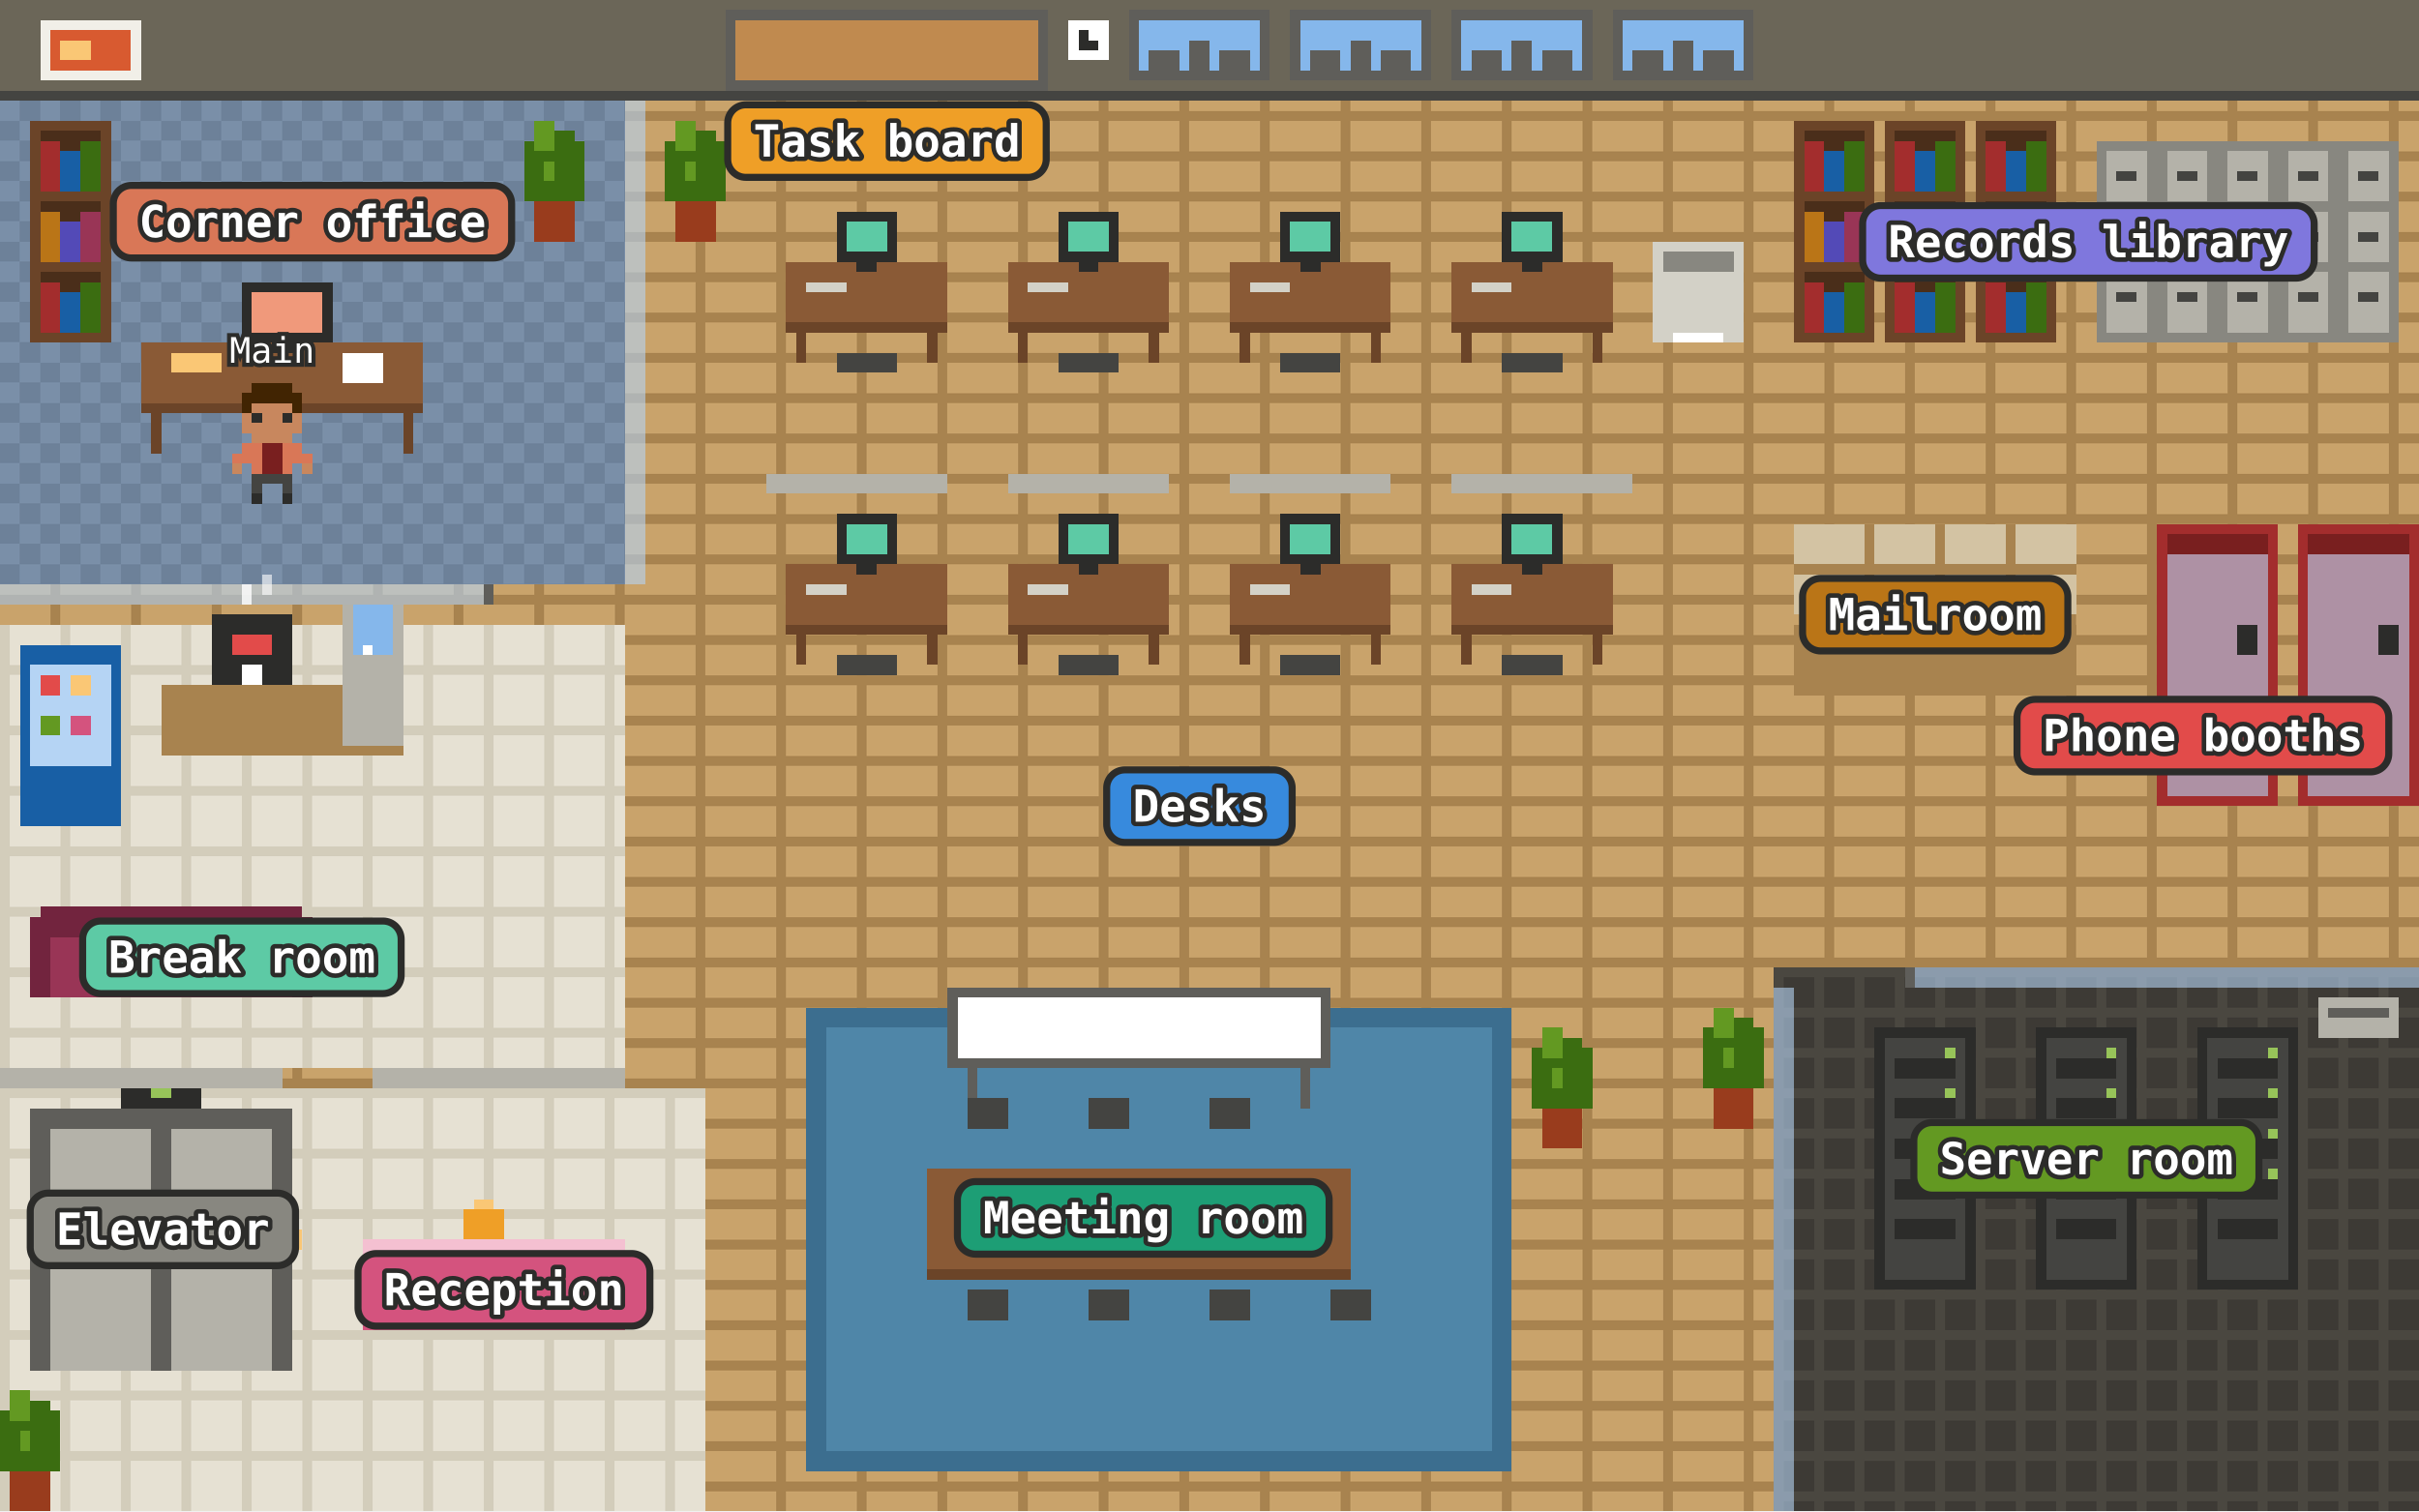
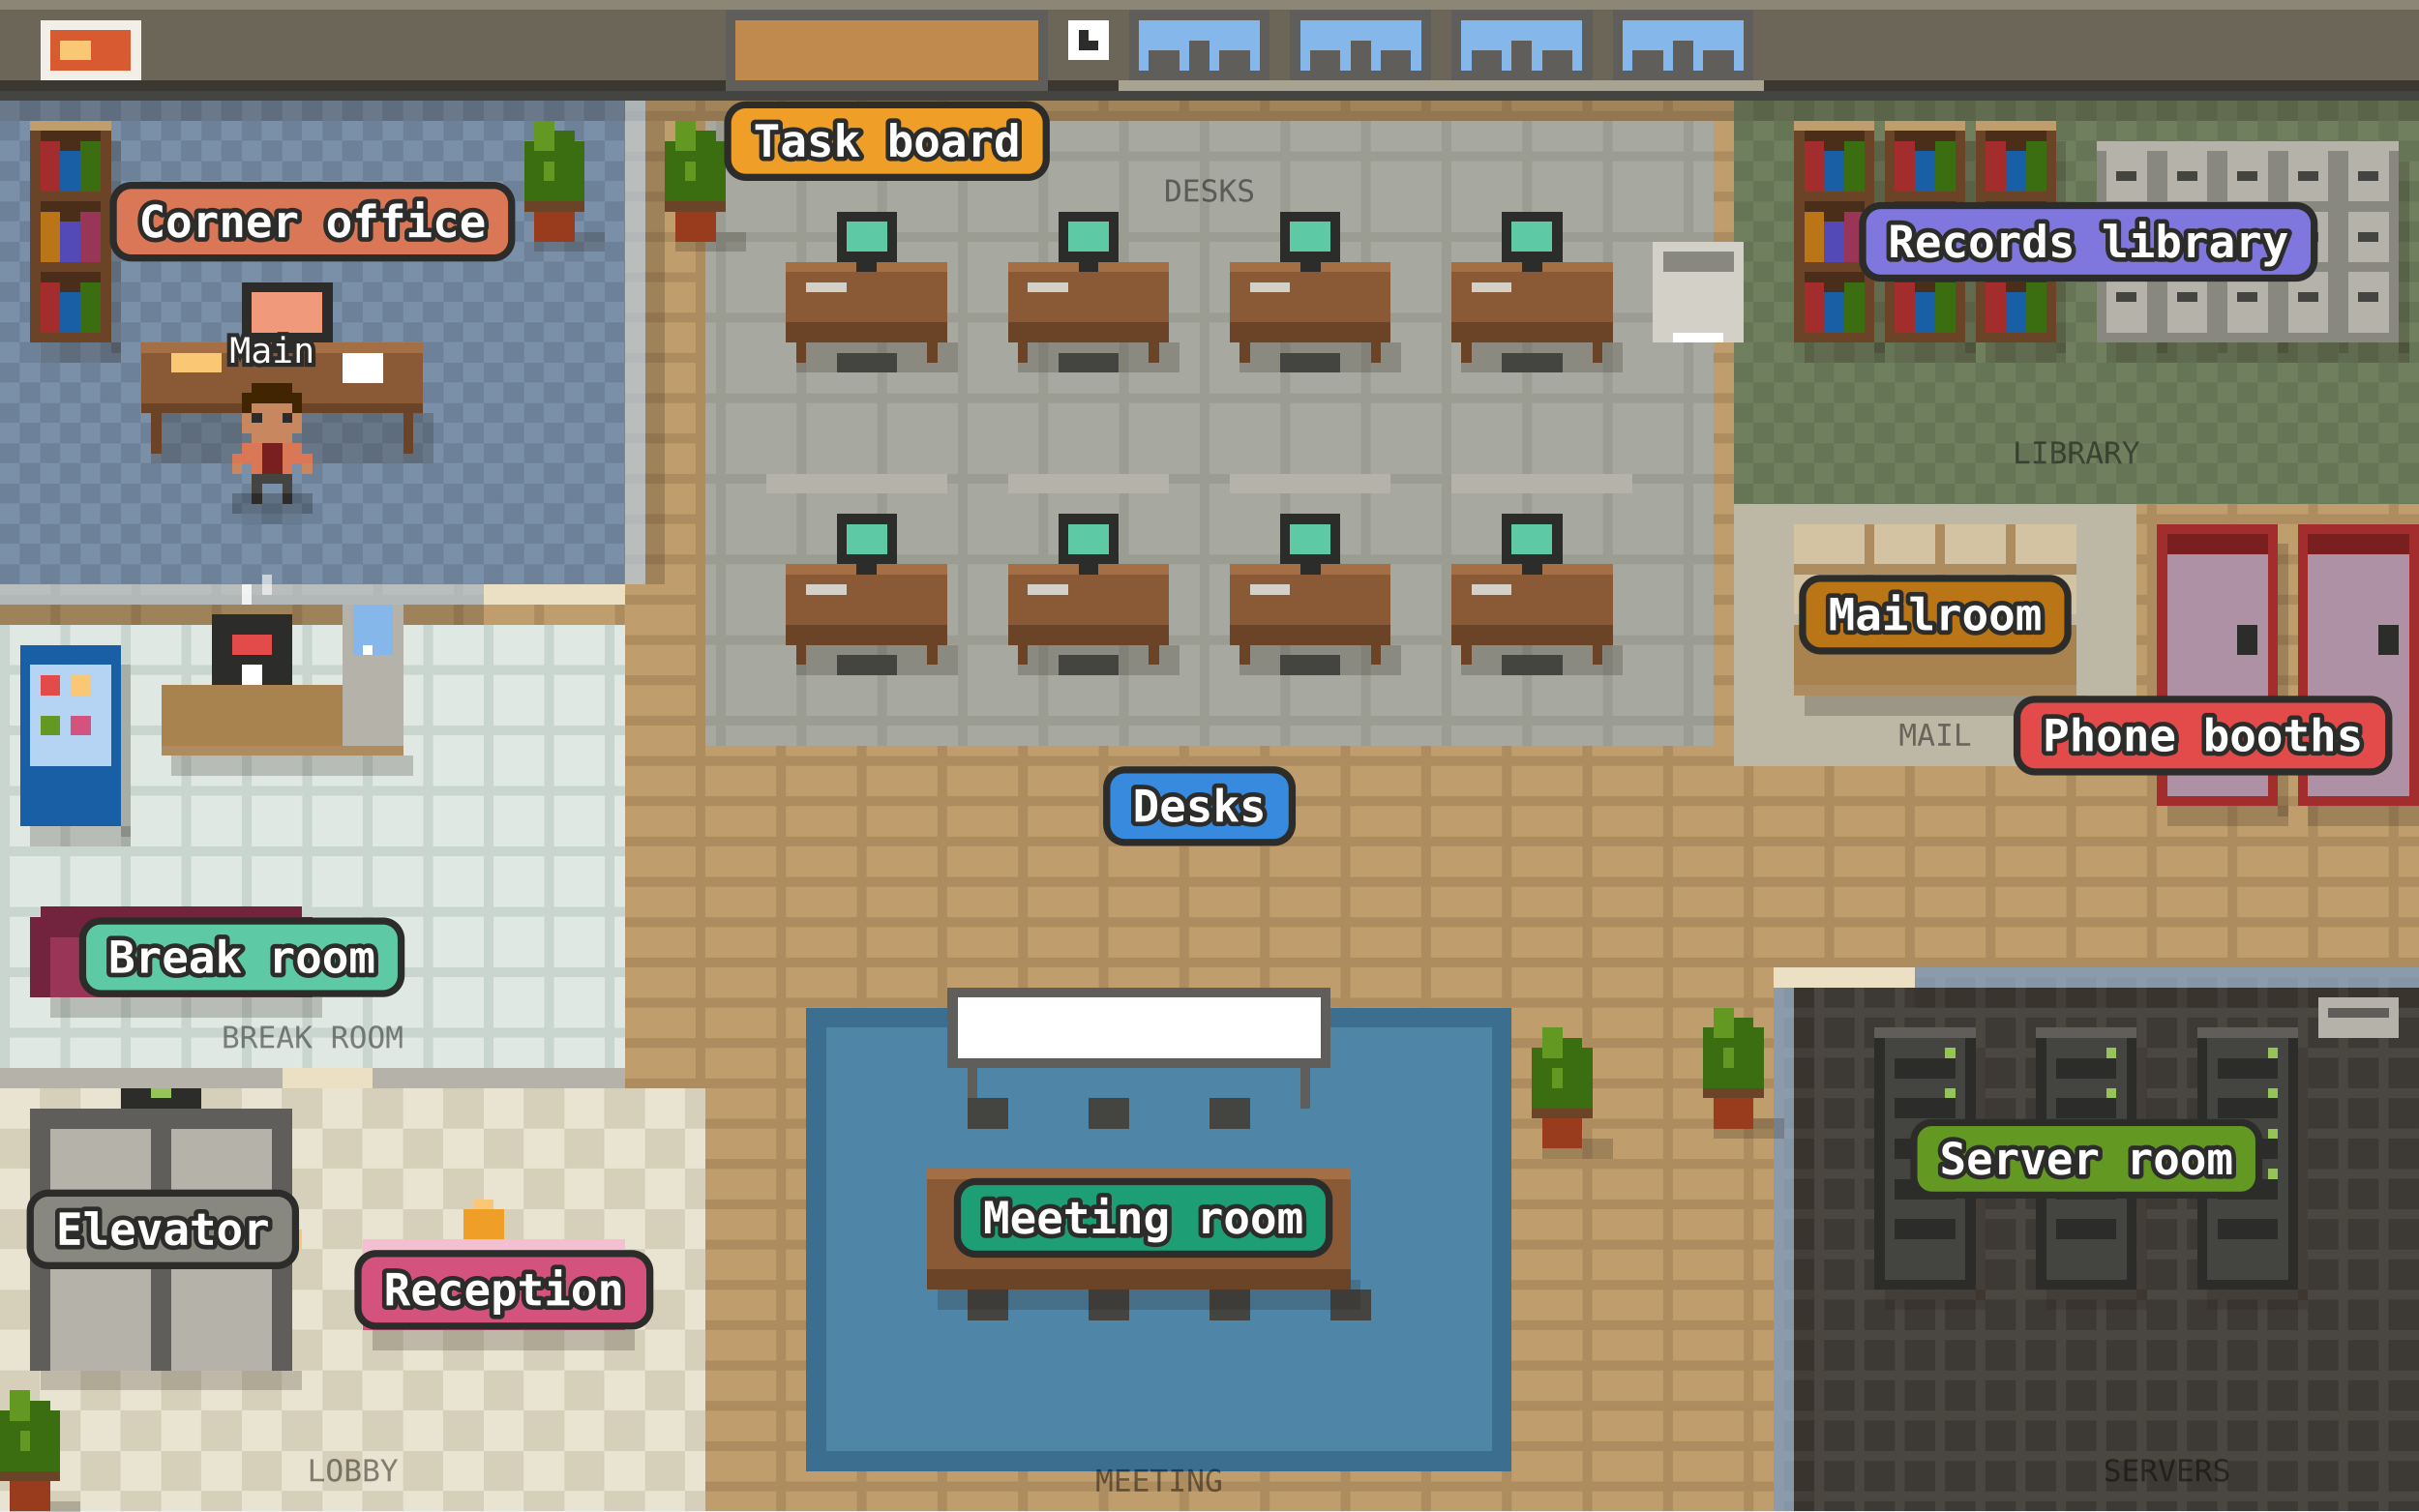
<svg xmlns="http://www.w3.org/2000/svg" viewBox="0 0 240 150" width="960" height="600" shape-rendering="crispEdges" font-family="monospace">
  <defs>
    <pattern id="po-wood" width="8" height="4" patternUnits="userSpaceOnUse">
-       <rect x="0" y="0" width="8" height="4" fill="#c9a36b" />
-       <rect x="0" y="3" width="8" height="1" fill="#a8834f" />
-       <rect x="5" y="0" width="1" height="3" fill="#a8834f" />
+       <rect x="0" y="0" width="8" height="4" fill="#bf9d6c" />
+       <rect x="0" y="3" width="8" height="1" fill="#ad8d60" />
+       <rect x="5" y="0" width="1" height="3" fill="#ad8d60" />
    </pattern>
    <pattern id="po-carpet" width="4" height="4" patternUnits="userSpaceOnUse">
      <rect x="0" y="0" width="4" height="4" fill="#7a8fa8" />
      <rect x="0" y="0" width="2" height="2" fill="#6d8199" />
      <rect x="2" y="2" width="2" height="2" fill="#6d8199" />
    </pattern>
    <pattern id="po-tile" width="6" height="6" patternUnits="userSpaceOnUse">
-       <rect x="0" y="0" width="6" height="6" fill="#e6e1d3" />
-       <rect x="0" y="0" width="6" height="1" fill="#d3cdbb" />
-       <rect x="0" y="0" width="1" height="6" fill="#d3cdbb" />
+       <rect x="0" y="0" width="6" height="6" fill="#dfe8e3" />
+       <rect x="0" y="0" width="6" height="1" fill="#c9d6cf" />
+       <rect x="0" y="0" width="1" height="6" fill="#c9d6cf" />
+     </pattern>
+     <pattern id="po-officefloor" width="8" height="8" patternUnits="userSpaceOnUse">
+       <rect x="0" y="0" width="8" height="8" fill="#a7a89f" />
+       <rect x="0" y="7" width="8" height="1" fill="#9b9c92" />
+       <rect x="7" y="0" width="1" height="8" fill="#9b9c92" />
+     </pattern>
+     <pattern id="po-libraryfloor" width="4" height="4" patternUnits="userSpaceOnUse">
+       <rect x="0" y="0" width="4" height="4" fill="#70805f" />
+       <rect x="0" y="0" width="2" height="2" fill="#667555" />
+       <rect x="2" y="2" width="2" height="2" fill="#667555" />
+     </pattern>
+     <pattern id="po-marble" width="8" height="8" patternUnits="userSpaceOnUse">
+       <rect x="0" y="0" width="8" height="8" fill="#e9e3d1" />
+       <rect x="0" y="0" width="4" height="4" fill="#d6cfb9" />
+       <rect x="4" y="4" width="4" height="4" fill="#d6cfb9" />
    </pattern>
    <pattern id="po-grate" width="4" height="4" patternUnits="userSpaceOnUse">
      <rect x="0" y="0" width="4" height="4" fill="#3d3a35" />
      <rect x="0" y="0" width="4" height="1" fill="#4a4740" />
      <rect x="0" y="0" width="1" height="4" fill="#4a4740" />
    </pattern>
    <g id="po-desk">
+       <rect x="1" y="8" width="16" height="3" fill="#2a2018" fill-opacity="0.22" />
      <rect x="0" y="0" width="16" height="6" fill="#8a5a36" />
-       <rect x="0" y="6" width="16" height="1" fill="#6b4428" />
+       <rect x="0" y="0" width="16" height="1" fill="#a46f45" />
+       <rect x="0" y="6" width="16" height="2" fill="#6b4428" />
      <rect x="1" y="7" width="1" height="3" fill="#6b4428" />
      <rect x="14" y="7" width="1" height="3" fill="#6b4428" />
      <rect x="5" y="-5" width="6" height="5" fill="#2c2c2a" />
      <rect x="6" y="-4" width="4" height="3" fill="#5dcaa5" />
      <rect x="7" y="0" width="2" height="1" fill="#2c2c2a" />
      <rect x="2" y="2" width="4" height="1" fill="#d3d1c7" />
    </g>
    <g id="po-cab">
+       <rect x="1" y="20" width="6" height="2" fill="#2a2018" fill-opacity="0.22" />
+       <rect x="6" y="2" width="1" height="19" fill="#2a2018" fill-opacity="0.22" />
      <rect x="0" y="0" width="6" height="20" fill="#888780" />
+       <rect x="0" y="0" width="6" height="1" fill="#b4b2a9" />
      <rect x="1" y="1" width="4" height="5" fill="#b4b2a9" />
      <rect x="1" y="7" width="4" height="5" fill="#b4b2a9" />
      <rect x="1" y="13" width="4" height="6" fill="#b4b2a9" />
      <rect x="2" y="3" width="2" height="1" fill="#444441" />
      <rect x="2" y="9" width="2" height="1" fill="#444441" />
      <rect x="2" y="15" width="2" height="1" fill="#444441" />
    </g>
    <g id="po-shelf">
+       <rect x="1" y="22" width="8" height="2" fill="#2a2018" fill-opacity="0.22" />
+       <rect x="8" y="2" width="1" height="21" fill="#2a2018" fill-opacity="0.22" />
      <rect x="0" y="0" width="8" height="22" fill="#6b4428" />
      <rect x="1" y="1" width="6" height="6" fill="#4a2e1a" />
      <rect x="1" y="2" width="2" height="5" fill="#a32d2d" />
      <rect x="3" y="3" width="2" height="4" fill="#185fa5" />
      <rect x="5" y="2" width="2" height="5" fill="#3b6d11" />
      <rect x="1" y="8" width="6" height="6" fill="#4a2e1a" />
      <rect x="1" y="9" width="2" height="5" fill="#ba7517" />
      <rect x="3" y="10" width="2" height="4" fill="#534ab7" />
      <rect x="5" y="9" width="2" height="5" fill="#993556" />
      <rect x="1" y="15" width="6" height="6" fill="#4a2e1a" />
      <rect x="1" y="16" width="2" height="5" fill="#a32d2d" />
      <rect x="3" y="17" width="2" height="4" fill="#185fa5" />
      <rect x="5" y="16" width="2" height="5" fill="#3b6d11" />
+       <rect x="0" y="0" width="8" height="1" fill="#bf9d6c" />
    </g>
    <g id="po-rack">
+       <rect x="1" y="26" width="10" height="2" fill="#2a2018" fill-opacity="0.22" />
+       <rect x="10" y="2" width="1" height="25" fill="#2a2018" fill-opacity="0.22" />
      <rect x="0" y="0" width="10" height="26" fill="#2c2c2a" />
+       <rect x="0" y="0" width="10" height="1" fill="#5f5e5a" />
      <rect x="1" y="1" width="8" height="24" fill="#444441" />
      <rect x="2" y="3" width="6" height="2" fill="#2c2c2a" />
      <rect x="2" y="7" width="6" height="2" fill="#2c2c2a" />
      <rect x="2" y="11" width="6" height="2" fill="#2c2c2a" />
      <rect x="2" y="15" width="6" height="2" fill="#2c2c2a" />
      <rect x="2" y="19" width="6" height="2" fill="#2c2c2a" />
    </g>
    <g id="po-plant">
+       <rect x="1" y="11" width="7" height="2" fill="#2a2018" fill-opacity="0.22" />
      <rect x="1" y="8" width="4" height="4" fill="#993c1d" />
+       <rect x="0" y="8" width="6" height="1" fill="#6b4428" />
      <rect x="0" y="2" width="6" height="6" fill="#3b6d11" />
      <rect x="1" y="0" width="2" height="3" fill="#639922" />
      <rect x="3" y="1" width="2" height="3" fill="#3b6d11" />
      <rect x="2" y="4" width="1" height="2" fill="#639922" />
    </g>
  </defs>
  <rect x="0" y="10" width="240" height="140" fill="url(#po-wood)" />
  <rect x="0" y="10" width="62" height="48" fill="url(#po-carpet)" />
  <rect x="0" y="62" width="62" height="44" fill="url(#po-tile)" />
-   <rect x="0" y="108" width="70" height="42" fill="url(#po-tile)" />
+   <rect x="0" y="108" width="70" height="42" fill="url(#po-marble)" />
+   <rect x="70" y="12" width="100" height="62" fill="url(#po-officefloor)" />
+   <rect x="172" y="10" width="68" height="40" fill="url(#po-libraryfloor)" />
+   <rect x="172" y="50" width="40" height="26" fill="#bdb7a6" />
  <rect x="176" y="96" width="64" height="54" fill="url(#po-grate)" />
  <rect x="0" y="0" width="240" height="9" fill="#6b6658" />
+   <rect x="0" y="0" width="240" height="1" fill="#8c8676" />
+   <rect x="0" y="8" width="240" height="1" fill="#3a3830" />
  <rect x="0" y="9" width="240" height="1" fill="#444441" />
+   <rect x="0" y="10" width="240" height="2" fill="#2a2018" fill-opacity="0.2" />
  <rect x="112" y="1" width="14" height="7" fill="#5f5e5a" />
  <rect x="113" y="2" width="12" height="5" fill="#85b7eb" />
+   <rect x="111" y="8" width="16" height="1" fill="#a8a291" />
  <rect x="114" y="5" width="3" height="2" fill="#5f5e5a" />
  <rect x="118" y="4" width="2" height="3" fill="#5f5e5a" />
  <rect x="121" y="5" width="3" height="2" fill="#5f5e5a" />
  <rect x="128" y="1" width="14" height="7" fill="#5f5e5a" />
  <rect x="129" y="2" width="12" height="5" fill="#85b7eb" />
+   <rect x="127" y="8" width="16" height="1" fill="#a8a291" />
  <rect x="130" y="5" width="3" height="2" fill="#5f5e5a" />
  <rect x="134" y="4" width="2" height="3" fill="#5f5e5a" />
  <rect x="137" y="5" width="3" height="2" fill="#5f5e5a" />
  <rect x="144" y="1" width="14" height="7" fill="#5f5e5a" />
  <rect x="145" y="2" width="12" height="5" fill="#85b7eb" />
+   <rect x="143" y="8" width="16" height="1" fill="#a8a291" />
  <rect x="146" y="5" width="3" height="2" fill="#5f5e5a" />
  <rect x="150" y="4" width="2" height="3" fill="#5f5e5a" />
  <rect x="153" y="5" width="3" height="2" fill="#5f5e5a" />
  <rect x="160" y="1" width="14" height="7" fill="#5f5e5a" />
  <rect x="161" y="2" width="12" height="5" fill="#85b7eb" />
+   <rect x="159" y="8" width="16" height="1" fill="#a8a291" />
  <rect x="162" y="5" width="3" height="2" fill="#5f5e5a" />
  <rect x="166" y="4" width="2" height="3" fill="#5f5e5a" />
  <rect x="169" y="5" width="3" height="2" fill="#5f5e5a" />
  <g id="po-zone-taskboard">
    <rect x="72" y="1" width="32" height="8" fill="#5f5e5a" />
    <rect x="73" y="2" width="30" height="6" fill="#c08a4f" />
  </g>
+   <rect x="64" y="12" width="2" height="46" fill="#2a2018" fill-opacity="0.22" />
+   <rect x="0" y="60" width="48" height="2" fill="#2a2018" fill-opacity="0.22" />
+   <rect x="178" y="98" width="2" height="52" fill="#2a2018" fill-opacity="0.22" />
+   <rect x="190" y="98" width="50" height="2" fill="#2a2018" fill-opacity="0.22" />
  <rect x="62" y="10" width="2" height="48" fill="#b5d4f4" fill-opacity="0.6" />
  <rect x="0" y="58" width="48" height="2" fill="#b5d4f4" fill-opacity="0.6" />
  <rect x="48" y="58" width="1" height="2" fill="#5f5e5a" />
  <rect x="176" y="98" width="2" height="52" fill="#b5d4f4" fill-opacity="0.6" />
  <rect x="190" y="96" width="50" height="2" fill="#b5d4f4" fill-opacity="0.6" />
  <rect x="189" y="96" width="1" height="2" fill="#5f5e5a" />
+   <rect x="48" y="58" width="14" height="2" fill="#ece0c4" />
+   <rect x="176" y="96" width="14" height="2" fill="#ece0c4" />
+   <rect x="28" y="106" width="9" height="2" fill="#ece0c4" />
  <rect x="0" y="106" width="28" height="2" fill="#b4b2a9" />
  <rect x="37" y="106" width="25" height="2" fill="#b4b2a9" />
  <rect x="76" y="47" width="18" height="2" fill="#b4b2a9" />
  <rect x="100" y="47" width="16" height="2" fill="#b4b2a9" />
  <rect x="122" y="47" width="16" height="2" fill="#b4b2a9" />
  <rect x="144" y="47" width="18" height="2" fill="#b4b2a9" />
  <g id="po-zone-office">
    <use href="#po-shelf" x="3" y="12" />
+     <rect x="15" y="41" width="28" height="5" fill="#2a2018" fill-opacity="0.22" />
    <rect x="14" y="34" width="28" height="6" fill="#8a5a36" />
+     <rect x="14" y="34" width="28" height="1" fill="#a46f45" />
    <rect x="14" y="40" width="28" height="1" fill="#6b4428" />
    <rect x="15" y="41" width="1" height="4" fill="#6b4428" />
    <rect x="40" y="41" width="1" height="4" fill="#6b4428" />
    <rect x="24" y="28" width="9" height="6" fill="#2c2c2a" />
    <rect x="25" y="29" width="7" height="4" fill="#f0997b" />
    <rect x="27" y="34" width="3" height="1" fill="#2c2c2a" />
    <rect x="17" y="35" width="5" height="2" fill="#fac775" />
    <rect x="34" y="35" width="4" height="3" fill="#ffffff" />
    <use href="#po-plant" x="52" y="12" />
  </g>
  <g id="po-zone-desk">
    <use href="#po-desk" x="78" y="26" />
    <rect x="83" y="35" width="6" height="2" fill="#444441" />
    <use href="#po-desk" x="100" y="26" />
    <rect x="105" y="35" width="6" height="2" fill="#444441" />
    <use href="#po-desk" x="122" y="26" />
    <rect x="127" y="35" width="6" height="2" fill="#444441" />
    <use href="#po-desk" x="144" y="26" />
    <rect x="149" y="35" width="6" height="2" fill="#444441" />
    <use href="#po-desk" x="78" y="56" />
    <rect x="83" y="65" width="6" height="2" fill="#444441" />
    <use href="#po-desk" x="100" y="56" />
    <rect x="105" y="65" width="6" height="2" fill="#444441" />
    <use href="#po-desk" x="122" y="56" />
    <rect x="127" y="65" width="6" height="2" fill="#444441" />
    <use href="#po-desk" x="144" y="56" />
    <rect x="149" y="65" width="6" height="2" fill="#444441" />
    <rect x="164" y="24" width="9" height="10" fill="#d3d1c7" />
    <rect x="165" y="25" width="7" height="2" fill="#888780" />
    <rect x="166" y="33" width="5" height="1" fill="#ffffff" />
  </g>
  <g id="po-zone-library">
    <use href="#po-shelf" x="178" y="12" />
    <use href="#po-shelf" x="187" y="12" />
    <use href="#po-shelf" x="196" y="12" />
    <use href="#po-cab" x="208" y="14" />
    <use href="#po-cab" x="214" y="14" />
    <use href="#po-cab" x="220" y="14" />
    <use href="#po-cab" x="226" y="14" />
    <use href="#po-cab" x="232" y="14" />
  </g>
  <g id="po-zone-mailroom">
+     <rect x="179" y="69" width="28" height="2" fill="#2a2018" fill-opacity="0.22" />
    <rect x="178" y="52" width="28" height="9" fill="#d3c3a3" />
-     <rect x="185" y="52" width="1" height="9" fill="#a8834f" />
-     <rect x="192" y="52" width="1" height="9" fill="#a8834f" />
-     <rect x="199" y="52" width="1" height="9" fill="#a8834f" />
-     <rect x="178" y="56" width="28" height="1" fill="#a8834f" />
+     <rect x="185" y="52" width="1" height="9" fill="#ad8d60" />
+     <rect x="192" y="52" width="1" height="9" fill="#ad8d60" />
+     <rect x="199" y="52" width="1" height="9" fill="#ad8d60" />
+     <rect x="178" y="56" width="28" height="1" fill="#ad8d60" />
    <rect x="178" y="62" width="28" height="6" fill="#a8834f" />
-     <rect x="178" y="68" width="28" height="1" fill="#a8834f" />
+     <rect x="178" y="68" width="28" height="1" fill="#ad8d60" />
    <rect x="181" y="59" width="4" height="3" fill="#d3a36b" />
    <rect x="194" y="60" width="3" height="2" fill="#ffffff" />
  </g>
  <g id="po-zone-phone">
+     <rect x="215" y="80" width="12" height="2" fill="#2a2018" fill-opacity="0.22" />
+     <rect x="226" y="54" width="1" height="27" fill="#2a2018" fill-opacity="0.22" />
    <rect x="214" y="52" width="12" height="28" fill="#a32d2d" />
    <rect x="215" y="55" width="10" height="24" fill="#b5d4f4" fill-opacity="0.6" />
    <rect x="215" y="53" width="10" height="2" fill="#791f1f" />
    <rect x="222" y="62" width="2" height="3" fill="#2c2c2a" />
+     <rect x="229" y="80" width="12" height="2" fill="#2a2018" fill-opacity="0.22" />
+     <rect x="240" y="54" width="1" height="27" fill="#2a2018" fill-opacity="0.22" />
    <rect x="228" y="52" width="12" height="28" fill="#a32d2d" />
    <rect x="229" y="55" width="10" height="24" fill="#b5d4f4" fill-opacity="0.6" />
    <rect x="229" y="53" width="10" height="2" fill="#791f1f" />
    <rect x="236" y="62" width="2" height="3" fill="#2c2c2a" />
  </g>
  <g id="po-zone-server">
    <use href="#po-rack" x="186" y="102" />
    <rect x="193" y="104" width="1" height="1" fill="#97c459">
      <animate attributeName="fill" values="#97c459;#27500a;#97c459" dur="0.50s" repeatCount="indefinite" />
    </rect>
    <rect x="193" y="108" width="1" height="1" fill="#97c459">
      <animate attributeName="fill" values="#97c459;#27500a;#97c459" dur="0.73s" repeatCount="indefinite" />
    </rect>
    <rect x="193" y="112" width="1" height="1" fill="#97c459">
      <animate attributeName="fill" values="#97c459;#27500a;#97c459" dur="0.96s" repeatCount="indefinite" />
    </rect>
    <rect x="193" y="116" width="1" height="1" fill="#97c459">
      <animate attributeName="fill" values="#97c459;#27500a;#97c459" dur="1.19s" repeatCount="indefinite" />
    </rect>
    <use href="#po-rack" x="202" y="102" />
    <rect x="209" y="104" width="1" height="1" fill="#97c459">
      <animate attributeName="fill" values="#97c459;#27500a;#97c459" dur="1.42s" repeatCount="indefinite" />
    </rect>
    <rect x="209" y="108" width="1" height="1" fill="#97c459">
      <animate attributeName="fill" values="#97c459;#27500a;#97c459" dur="0.50s" repeatCount="indefinite" />
    </rect>
    <rect x="209" y="112" width="1" height="1" fill="#97c459">
      <animate attributeName="fill" values="#97c459;#27500a;#97c459" dur="0.73s" repeatCount="indefinite" />
    </rect>
    <rect x="209" y="116" width="1" height="1" fill="#97c459">
      <animate attributeName="fill" values="#97c459;#27500a;#97c459" dur="0.96s" repeatCount="indefinite" />
    </rect>
    <use href="#po-rack" x="218" y="102" />
    <rect x="225" y="104" width="1" height="1" fill="#97c459">
      <animate attributeName="fill" values="#97c459;#27500a;#97c459" dur="1.19s" repeatCount="indefinite" />
    </rect>
    <rect x="225" y="108" width="1" height="1" fill="#97c459">
      <animate attributeName="fill" values="#97c459;#27500a;#97c459" dur="1.42s" repeatCount="indefinite" />
    </rect>
    <rect x="225" y="112" width="1" height="1" fill="#97c459">
      <animate attributeName="fill" values="#97c459;#27500a;#97c459" dur="0.50s" repeatCount="indefinite" />
    </rect>
    <rect x="225" y="116" width="1" height="1" fill="#97c459">
      <animate attributeName="fill" values="#97c459;#27500a;#97c459" dur="0.73s" repeatCount="indefinite" />
    </rect>
    <rect x="230" y="99" width="8" height="4" fill="#b4b2a9" />
    <rect x="231" y="100" width="6" height="1" fill="#5f5e5a" />
  </g>
  <g id="po-zone-meeting">
    <rect x="80" y="100" width="70" height="46" fill="#3c6e8f" />
    <rect x="82" y="102" width="66" height="42" fill="#4f86a8" />
    <rect x="94" y="98" width="38" height="8" fill="#5f5e5a" />
    <rect x="95" y="99" width="36" height="6" fill="#ffffff" />
    <rect x="96" y="106" width="1" height="4" fill="#5f5e5a" />
    <rect x="129" y="106" width="1" height="4" fill="#5f5e5a" />
    <rect x="96" y="109" width="4" height="3" fill="#444441" />
    <rect x="108" y="109" width="4" height="3" fill="#444441" />
    <rect x="120" y="109" width="4" height="3" fill="#444441" />
    <rect x="96" y="128" width="4" height="3" fill="#444441" />
    <rect x="108" y="128" width="4" height="3" fill="#444441" />
    <rect x="120" y="128" width="4" height="3" fill="#444441" />
    <rect x="132" y="128" width="4" height="3" fill="#444441" />
+     <rect x="93" y="127" width="42" height="3" fill="#2a2018" fill-opacity="0.22" />
    <rect x="92" y="116" width="42" height="10" fill="#8a5a36" />
-     <rect x="92" y="126" width="42" height="1" fill="#6b4428" />
+     <rect x="92" y="116" width="42" height="1" fill="#a46f45" />
+     <rect x="92" y="126" width="42" height="2" fill="#6b4428" />
  </g>
  <g id="po-zone-breakroom">
+     <rect x="3" y="82" width="10" height="2" fill="#2a2018" fill-opacity="0.22" />
+     <rect x="12" y="66" width="1" height="17" fill="#2a2018" fill-opacity="0.22" />
+     <rect x="17" y="75" width="24" height="2" fill="#2a2018" fill-opacity="0.22" />
    <rect x="2" y="64" width="10" height="18" fill="#185fa5" />
    <rect x="3" y="66" width="8" height="10" fill="#b5d4f4" />
    <rect x="4" y="67" width="2" height="2" fill="#e24b4a" />
    <rect x="7" y="67" width="2" height="2" fill="#fac775" />
    <rect x="4" y="71" width="2" height="2" fill="#639922" />
    <rect x="7" y="71" width="2" height="2" fill="#d4537e" />
    <rect x="16" y="68" width="24" height="6" fill="#a8834f" />
-     <rect x="16" y="74" width="24" height="1" fill="#a8834f" />
+     <rect x="16" y="74" width="24" height="1" fill="#ad8d60" />
    <rect x="21" y="61" width="8" height="7" fill="#2c2c2a" />
    <rect x="23" y="63" width="4" height="2" fill="#e24b4a" />
    <rect x="24" y="66" width="2" height="2" fill="#ffffff" />
    <rect x="34" y="60" width="6" height="14" fill="#b4b2a9" />
    <rect x="35" y="60" width="4" height="5" fill="#85b7eb" />
+     <rect x="5" y="99" width="27" height="2" fill="#2a2018" fill-opacity="0.22" />
    <rect x="4" y="90" width="26" height="3" fill="#72243e" />
    <rect x="4" y="93" width="26" height="6" fill="#993556" />
    <rect x="3" y="91" width="2" height="8" fill="#72243e" />
    <rect x="29" y="91" width="2" height="8" fill="#72243e" />
  </g>
  <g id="po-zone-elevator">
+     <rect x="4" y="136" width="26" height="2" fill="#2a2018" fill-opacity="0.22" />
    <rect x="3" y="110" width="26" height="26" fill="#5f5e5a" />
    <rect x="5" y="112" width="11" height="24" fill="#b4b2a9" />
    <rect x="16" y="112" width="11" height="24" fill="#b4b2a9" />
    <rect x="15" y="112" width="2" height="24" fill="#5f5e5a" />
    <rect x="12" y="108" width="8" height="2" fill="#2c2c2a" />
    <rect x="15" y="108" width="2" height="1" fill="#97c459" />
    <rect x="29" y="122" width="1" height="2" fill="#fac775" />
  </g>
  <g id="po-zone-reception">
+     <rect x="37" y="132" width="26" height="2" fill="#2a2018" fill-opacity="0.22" />
    <rect x="36" y="123" width="26" height="2" fill="#f4c0d1" />
    <rect x="36" y="125" width="26" height="7" fill="#d4537e" />
    <rect x="46" y="120" width="4" height="3" fill="#ef9f27" />
    <rect x="47" y="119" width="2" height="1" fill="#fac775" />
+   </g>
+   <g id="po-labels">
+     <text x="120" y="20" font-size="3" text-anchor="middle" fill="#000000" fill-opacity="0.45">DESKS</text>
+     <text x="206" y="46" font-size="3" text-anchor="middle" fill="#000000" fill-opacity="0.45">LIBRARY</text>
+     <text x="192" y="74" font-size="3" text-anchor="middle" fill="#000000" fill-opacity="0.45">MAIL</text>
+     <text x="215" y="147" font-size="3" text-anchor="middle" fill="#000000" fill-opacity="0.45">SERVERS</text>
+     <text x="115" y="148" font-size="3" text-anchor="middle" fill="#000000" fill-opacity="0.45">MEETING</text>
+     <text x="31" y="104" font-size="3" text-anchor="middle" fill="#000000" fill-opacity="0.45">BREAK ROOM</text>
+     <text x="35" y="147" font-size="3" text-anchor="middle" fill="#000000" fill-opacity="0.45">LOBBY</text>
  </g>
  <g id="po-decor">
    <use href="#po-plant" x="66" y="12" />
    <use href="#po-plant" x="152" y="102" />
    <use href="#po-plant" x="169" y="100" />
    <use href="#po-plant" x="0" y="138" />
    <rect x="4" y="2" width="10" height="6" fill="#f1efe8" />
    <rect x="5" y="3" width="8" height="4" fill="#d85a30" />
    <rect x="6" y="4" width="3" height="2" fill="#fac775" />
    <rect x="106" y="2" width="4" height="4" fill="#ffffff" />
    <rect x="107" y="3" width="1" height="2" fill="#2c2c2a" />
    <rect x="108" y="4" width="1" height="1" fill="#2c2c2a" />
    <g>
      <rect x="24" y="58" width="1" height="2" fill="#ffffff" fill-opacity="0.8" />
      <rect x="26" y="57" width="1" height="2" fill="#ffffff" fill-opacity="0.6" />
      <animateTransform attributeName="transform" type="translate" values="0,1;0,-2" dur="1.2s" repeatCount="indefinite" />
      <animate attributeName="opacity" values="1;0" dur="1.2s" repeatCount="indefinite" />
    </g>
    <rect x="36" y="64" width="1" height="1" fill="#ffffff">
      <animate attributeName="y" values="64;60" dur="2s" repeatCount="indefinite" />
    </rect>
  </g>
  <g id="agent-main" transform="translate(27,50)">
+     <rect x="-4" y="-1" width="8" height="2" fill="#000000" fill-opacity="0.22" />
+     <rect x="-3" y="1" width="6" height="1" fill="#000000" fill-opacity="0.14" />
    <g transform="translate(-4,-12)">
      <rect x="2" y="0" width="4" height="1" fill="#412402" />
      <rect x="1" y="1" width="6" height="1" fill="#412402" />
      <rect x="1" y="2" width="1" height="1" fill="#412402" />
      <rect x="2" y="2" width="4" height="1" fill="#c8875e" />
      <rect x="6" y="2" width="1" height="1" fill="#412402" />
      <rect x="1" y="3" width="1" height="1" fill="#c8875e" />
      <rect x="2" y="3" width="1" height="1" fill="#2c2c2a" />
      <rect x="3" y="3" width="2" height="1" fill="#c8875e" />
      <rect x="5" y="3" width="1" height="1" fill="#2c2c2a" />
      <rect x="6" y="3" width="1" height="1" fill="#c8875e" />
      <rect x="1" y="4" width="6" height="1" fill="#c8875e" />
      <rect x="2" y="5" width="4" height="1" fill="#c8875e" />
      <rect x="1" y="6" width="2" height="1" fill="#d97757" />
      <rect x="3" y="6" width="2" height="1" fill="#791f1f" />
      <rect x="5" y="6" width="2" height="1" fill="#d97757" />
      <rect x="0" y="7" width="3" height="1" fill="#d97757" />
      <rect x="3" y="7" width="2" height="1" fill="#791f1f" />
      <rect x="5" y="7" width="3" height="1" fill="#d97757" />
      <rect x="0" y="8" width="1" height="1" fill="#c8875e" />
      <rect x="2" y="8" width="1" height="1" fill="#d97757" />
      <rect x="3" y="8" width="2" height="1" fill="#791f1f" />
      <rect x="5" y="8" width="1" height="1" fill="#d97757" />
      <rect x="7" y="8" width="1" height="1" fill="#c8875e" />
      <rect x="2" y="9" width="4" height="1" fill="#444441" />
      <rect x="2" y="10" width="1" height="1" fill="#444441" />
      <rect x="2" y="11" width="1" height="1" fill="#2c2c2a" />
      <rect x="5" y="10" width="1" height="1" fill="#444441" />
      <rect x="5" y="11" width="1" height="1" fill="#2c2c2a" />
    </g>
    <text x="0" y="-14" font-size="3.5" text-anchor="middle" fill="#ffffff" stroke="#2c2c2a" stroke-width="0.8" paint-order="stroke">Main</text>
  </g>
  <g shape-rendering="geometricPrecision" font-family="ui-monospace, SFMono-Regular, Menlo, Consolas, monospace">
    <g>
      <rect x="11.24" y="18.4" width="39.52" height="7.2" rx="1.8" fill="#d97757" stroke="#2c2c2a" stroke-width="0.7" />
      <text x="31" y="23.54" font-size="4.4" font-weight="bold" text-anchor="middle" fill="#ffffff" stroke="#2c2c2a" stroke-width="0.9" stroke-linejoin="round" paint-order="stroke">Corner office</text>
    </g>
    <g>
      <rect x="109.8" y="76.4" width="18.4" height="7.2" rx="1.8" fill="#378add" stroke="#2c2c2a" stroke-width="0.7" />
      <text x="119" y="81.54" font-size="4.4" font-weight="bold" text-anchor="middle" fill="#ffffff" stroke="#2c2c2a" stroke-width="0.9" stroke-linejoin="round" paint-order="stroke">Desks</text>
    </g>
    <g>
      <rect x="184.8" y="20.4" width="44.8" height="7.2" rx="1.8" fill="#7f77dd" stroke="#2c2c2a" stroke-width="0.7" />
      <text x="207.2" y="25.54" font-size="4.4" font-weight="bold" text-anchor="middle" fill="#ffffff" stroke="#2c2c2a" stroke-width="0.9" stroke-linejoin="round" paint-order="stroke">Records library</text>
    </g>
    <g>
      <rect x="200.12" y="69.4" width="36.88" height="7.2" rx="1.8" fill="#e24b4a" stroke="#2c2c2a" stroke-width="0.7" />
      <text x="218.56" y="74.54" font-size="4.4" font-weight="bold" text-anchor="middle" fill="#ffffff" stroke="#2c2c2a" stroke-width="0.9" stroke-linejoin="round" paint-order="stroke">Phone booths</text>
    </g>
    <g>
      <rect x="178.84" y="57.4" width="26.32" height="7.2" rx="1.8" fill="#ba7517" stroke="#2c2c2a" stroke-width="0.7" />
      <text x="192" y="62.54" font-size="4.4" font-weight="bold" text-anchor="middle" fill="#ffffff" stroke="#2c2c2a" stroke-width="0.9" stroke-linejoin="round" paint-order="stroke">Mailroom</text>
    </g>
    <g>
      <rect x="189.88" y="111.4" width="34.24" height="7.2" rx="1.8" fill="#639922" stroke="#2c2c2a" stroke-width="0.7" />
      <text x="207" y="116.54" font-size="4.4" font-weight="bold" text-anchor="middle" fill="#ffffff" stroke="#2c2c2a" stroke-width="0.9" stroke-linejoin="round" paint-order="stroke">Server room</text>
    </g>
    <g>
      <rect x="94.99" y="117.26" width="36.88" height="7.2" rx="1.8" fill="#1d9e75" stroke="#2c2c2a" stroke-width="0.7" />
      <text x="113.43" y="122.4" font-size="4.4" font-weight="bold" text-anchor="middle" fill="#ffffff" stroke="#2c2c2a" stroke-width="0.9" stroke-linejoin="round" paint-order="stroke">Meeting room</text>
    </g>
    <g>
      <rect x="72.2" y="10.4" width="31.6" height="7.2" rx="1.8" fill="#ef9f27" stroke="#2c2c2a" stroke-width="0.7" />
      <text x="88" y="15.54" font-size="4.4" font-weight="bold" text-anchor="middle" fill="#ffffff" stroke="#2c2c2a" stroke-width="0.9" stroke-linejoin="round" paint-order="stroke">Task board</text>
    </g>
    <g>
      <rect x="35.52" y="124.4" width="28.96" height="7.2" rx="1.8" fill="#d4537e" stroke="#2c2c2a" stroke-width="0.7" />
      <text x="50" y="129.54" font-size="4.4" font-weight="bold" text-anchor="middle" fill="#ffffff" stroke="#2c2c2a" stroke-width="0.9" stroke-linejoin="round" paint-order="stroke">Reception</text>
    </g>
    <g>
      <rect x="3" y="118.4" width="26.32" height="7.2" rx="1.8" fill="#888780" stroke="#2c2c2a" stroke-width="0.7" />
      <text x="16.16" y="123.54" font-size="4.4" font-weight="bold" text-anchor="middle" fill="#ffffff" stroke="#2c2c2a" stroke-width="0.9" stroke-linejoin="round" paint-order="stroke">Elevator</text>
    </g>
    <g>
      <rect x="8.2" y="91.4" width="31.6" height="7.2" rx="1.8" fill="#5dcaa5" stroke="#2c2c2a" stroke-width="0.7" />
      <text x="24" y="96.54" font-size="4.4" font-weight="bold" text-anchor="middle" fill="#ffffff" stroke="#2c2c2a" stroke-width="0.9" stroke-linejoin="round" paint-order="stroke">Break room</text>
    </g>
  </g>
</svg>
